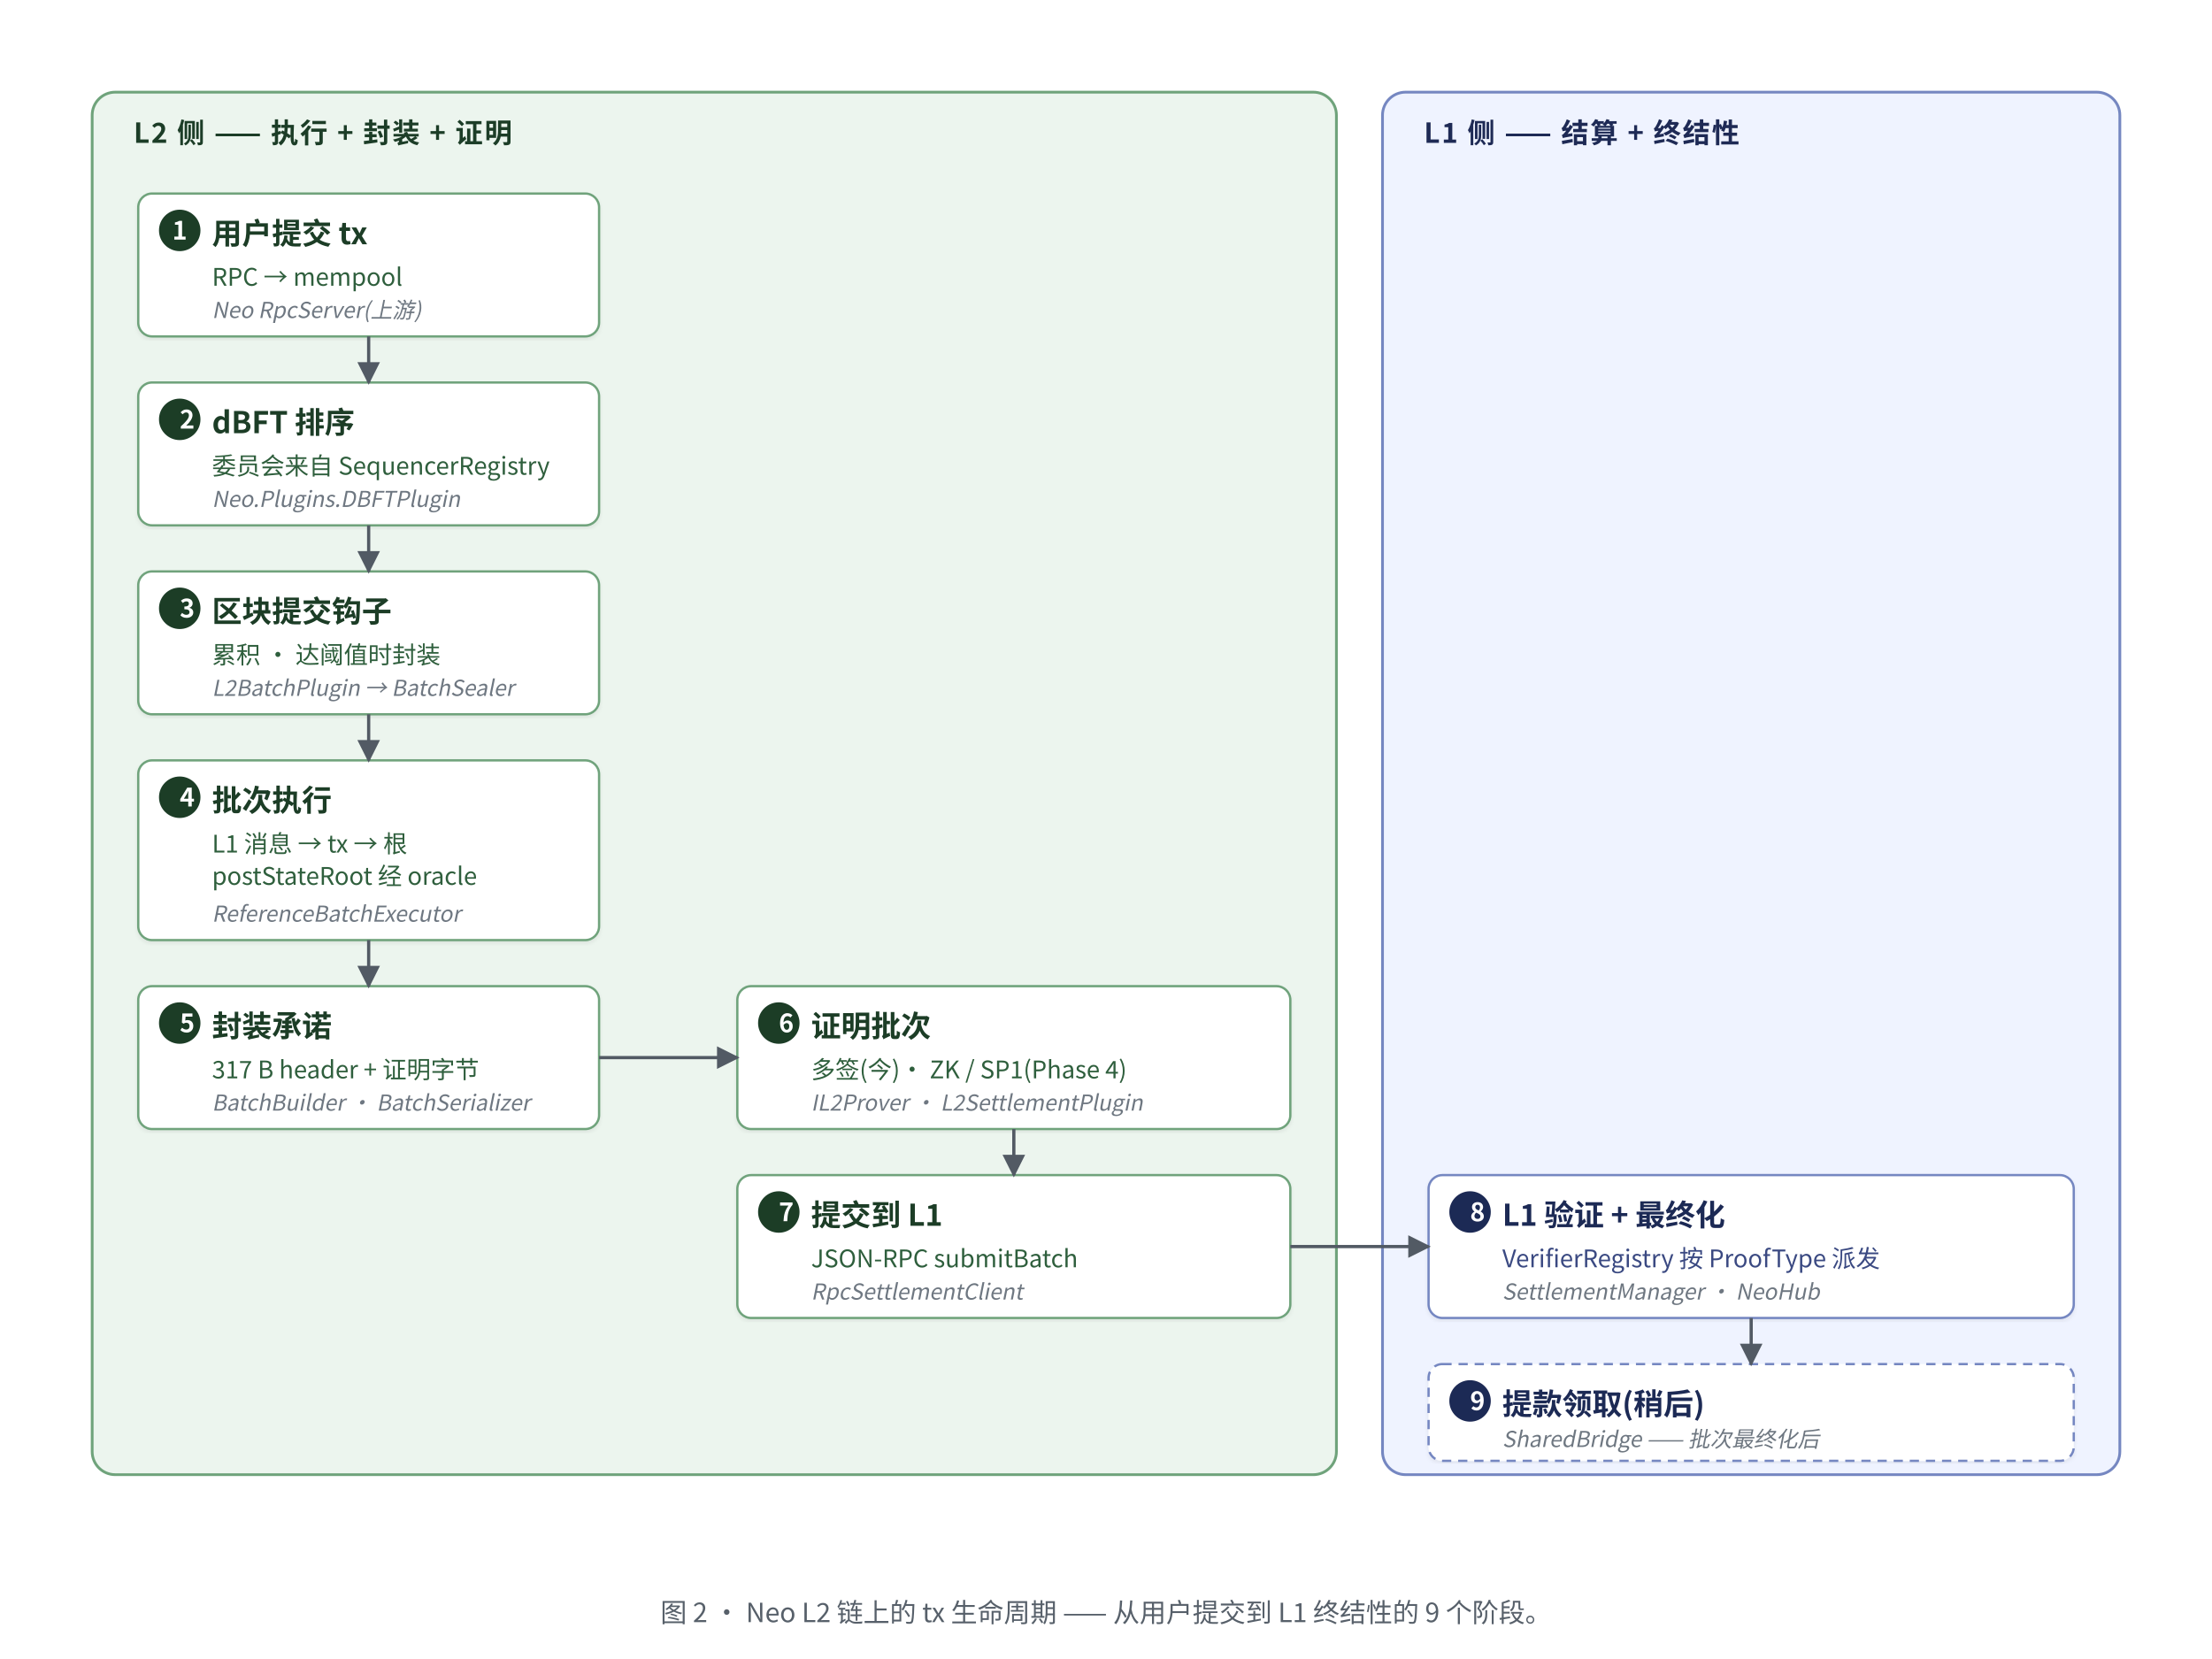
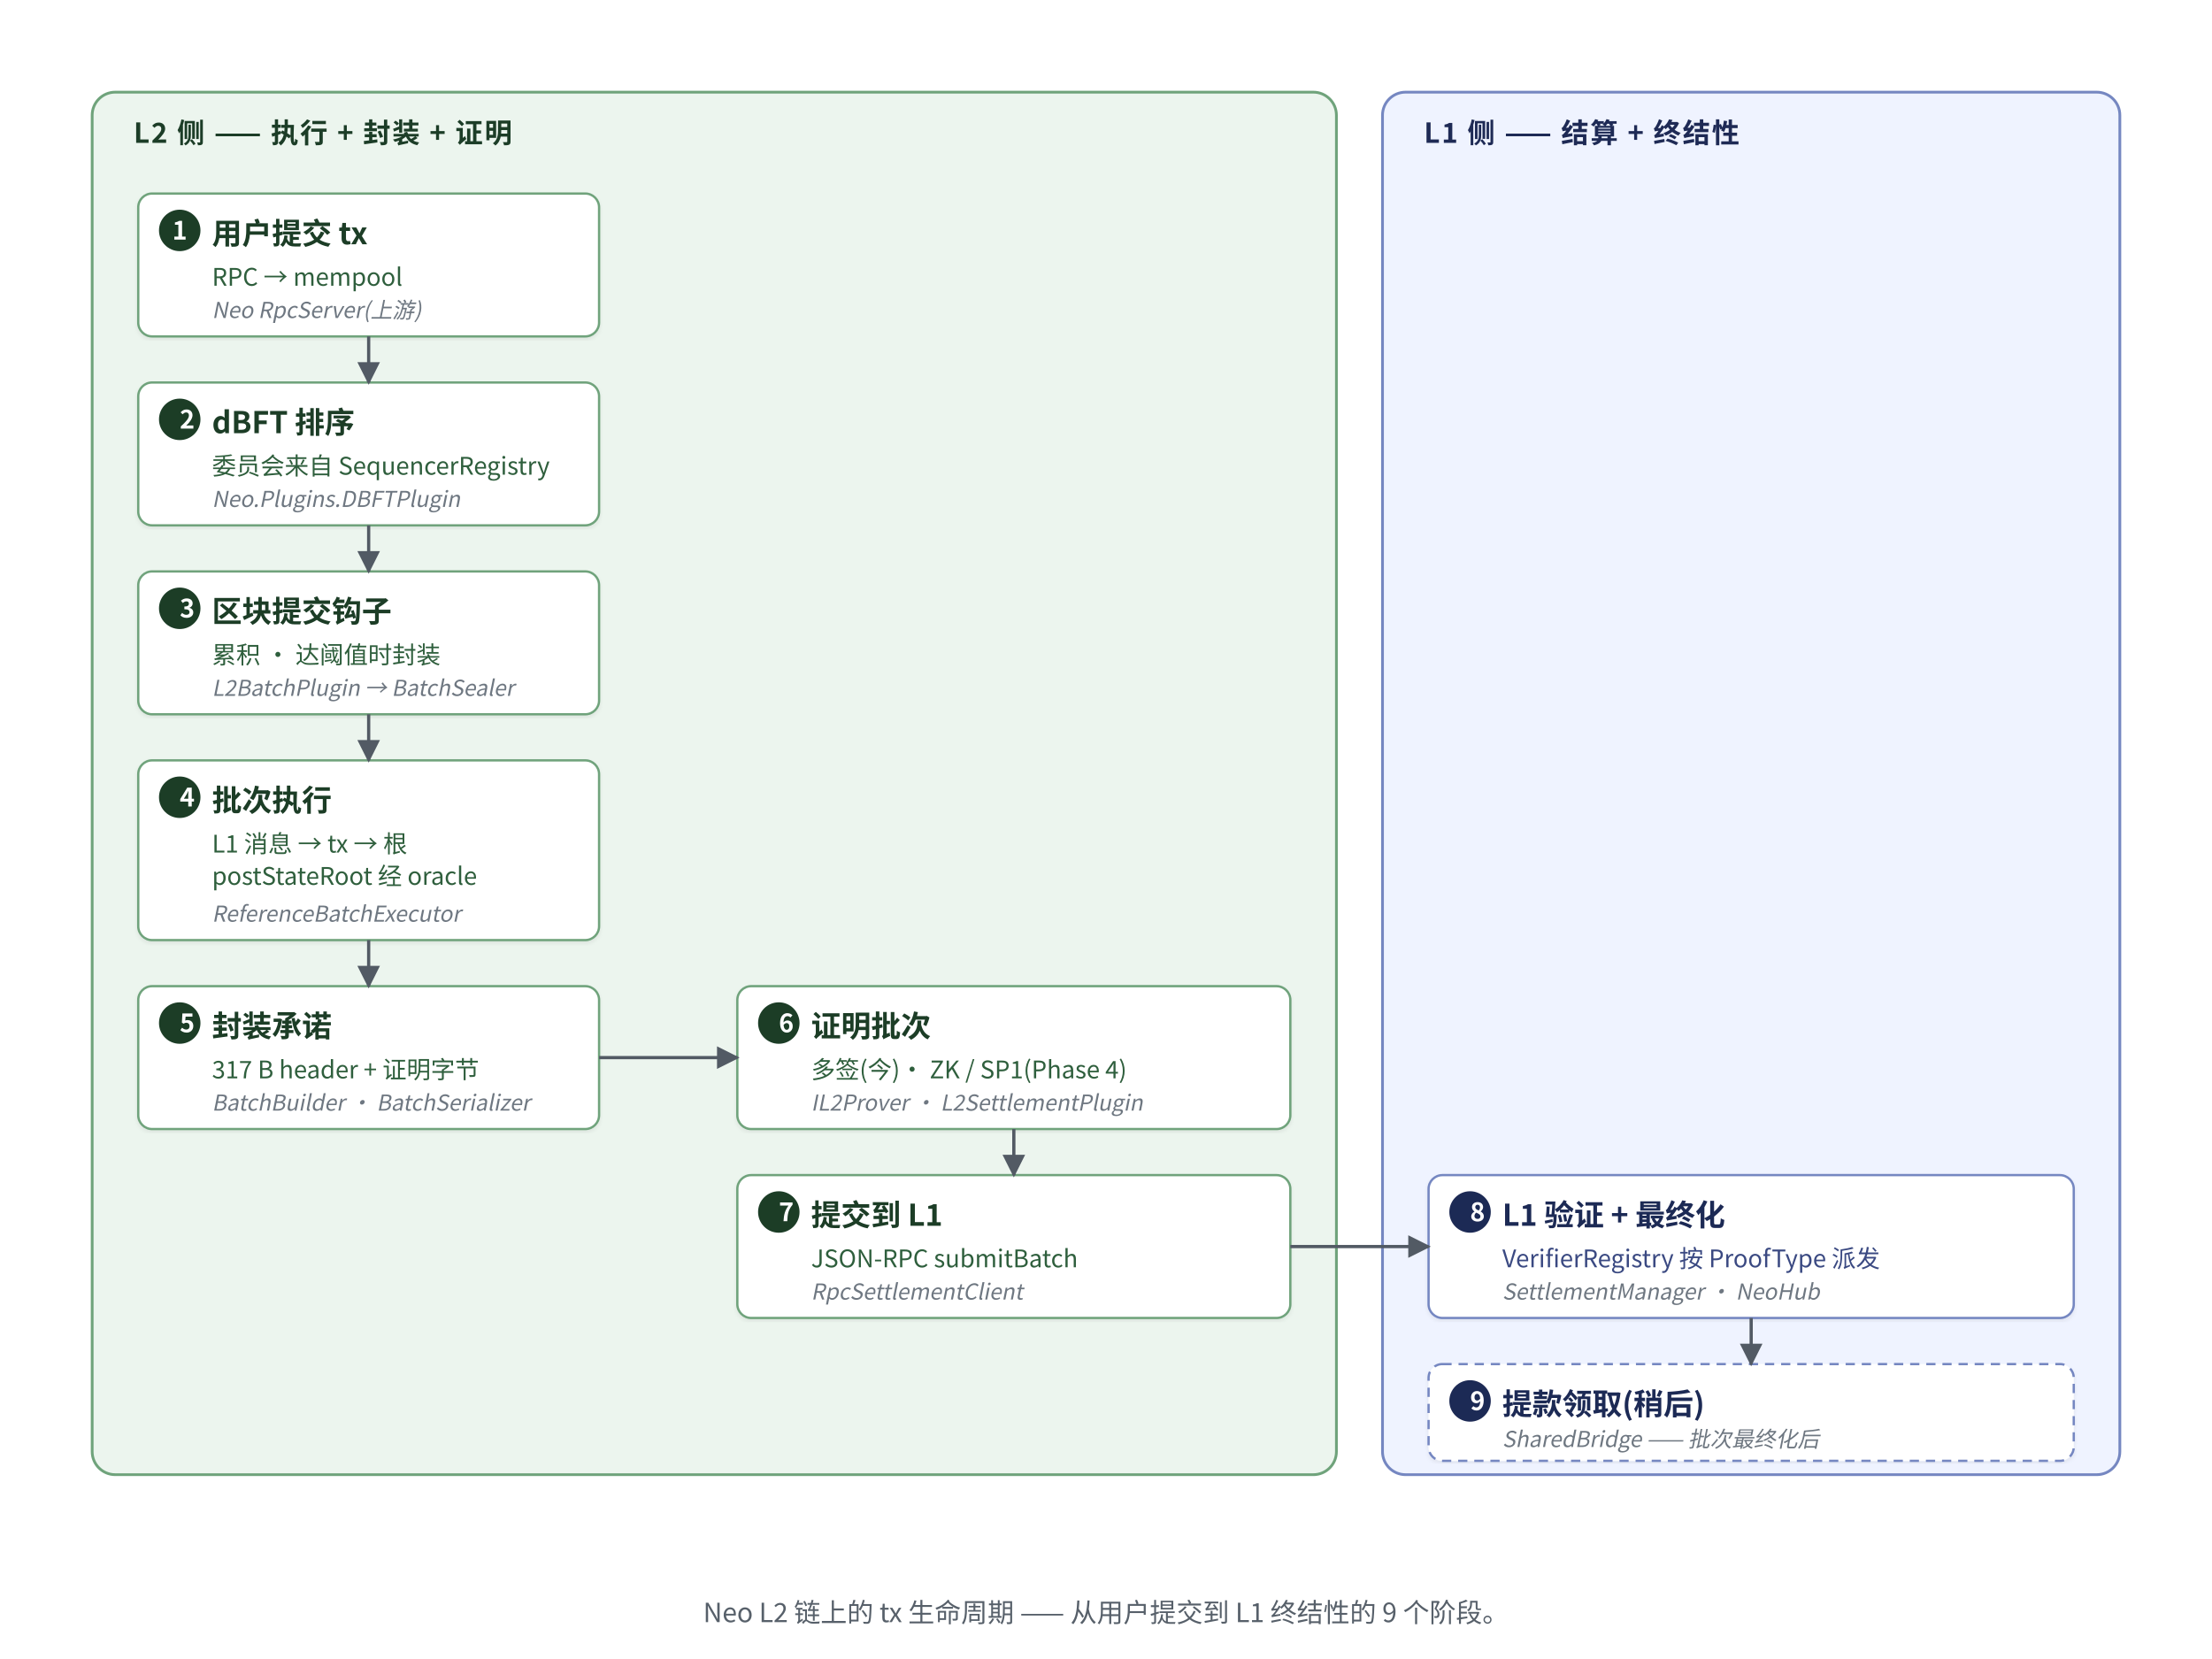
<svg xmlns="http://www.w3.org/2000/svg" viewBox="0 0 960 720" font-family="'Noto Sans CJK SC', 'Source Han Sans SC', 'WenQuanYi Zen Hei', 'Microsoft YaHei', sans-serif" role="img" aria-labelledby="title desc">
  <defs>
    <marker id="ah2" viewBox="0 0 10 10" refX="9" refY="5" markerWidth="7" markerHeight="7" orient="auto">
      <path d="M0,0 L10,5 L0,10 Z" fill="#525a64" />
    </marker>
    <filter id="card2" x="-2%" y="-3%" width="104%" height="106%">
      <feDropShadow dx="0" dy="1" stdDeviation="0.9" flood-color="#000" flood-opacity="0.07" />
    </filter>
    <style>
      .step-num     { font-size: 11px; font-weight: 700; letter-spacing: 0.6px; }
      .step-title   { font-size: 13px; font-weight: 600; }
      .step-sub     { font-size: 10.5px; }
      .step-tag     { font-size: 9.5px; font-style: italic; fill: #6e7781; }
      .lane-title   { font-size: 12px; font-weight: 700; letter-spacing: 0.7px; }
      .caption      { font-size: 11.5px; fill: #57606a; }
    </style>
  </defs>
  <rect width="960" height="720" fill="#ffffff" />
  <rect x="40" y="40" width="540" height="600" rx="10" fill="#ecf5ee" stroke="#6fa37b" stroke-width="1.2" />
  <text x="58" y="62" class="lane-title" fill="#1c3d27">L2 侧 —— 执行 + 封装 + 证明</text>
  <rect x="600" y="40" width="320" height="600" rx="10" fill="#eff3ff" stroke="#7587c1" stroke-width="1.2" />
  <text x="618" y="62" class="lane-title" fill="#1e2a55">L1 侧 —— 结算 + 终结性</text>
  <g filter="url(#card2)">
    <rect x="60" y="84" width="200" height="62" rx="6" fill="#fff" stroke="#6fa37b" />
    <circle cx="78" cy="100" r="9" fill="#1c3d27" />
    <text x="78" y="104" text-anchor="middle" class="step-num" fill="#fff">1</text>
    <text x="92" y="106" class="step-title" fill="#1c3d27">用户提交 tx</text>
    <text x="92" y="124" class="step-sub" fill="#2f5e3c">RPC → mempool</text>
    <text x="92" y="138" class="step-tag">Neo RpcServer(上游)</text>
  </g>
  <g filter="url(#card2)">
    <rect x="60" y="166" width="200" height="62" rx="6" fill="#fff" stroke="#6fa37b" />
    <circle cx="78" cy="182" r="9" fill="#1c3d27" />
    <text x="78" y="186" class="step-num" fill="#fff">2</text>
    <text x="92" y="188" class="step-title" fill="#1c3d27">dBFT 排序</text>
    <text x="92" y="206" class="step-sub" fill="#2f5e3c">委员会来自 SequencerRegistry</text>
    <text x="92" y="220" class="step-tag">Neo.Plugins.DBFTPlugin</text>
  </g>
  <g filter="url(#card2)">
    <rect x="60" y="248" width="200" height="62" rx="6" fill="#fff" stroke="#6fa37b" />
    <circle cx="78" cy="264" r="9" fill="#1c3d27" />
    <text x="78" y="268" class="step-num" fill="#fff">3</text>
    <text x="92" y="270" class="step-title" fill="#1c3d27">区块提交钩子</text>
    <text x="92" y="288" class="step-sub" fill="#2f5e3c">累积 · 达阈值时封装</text>
    <text x="92" y="302" class="step-tag">L2BatchPlugin → BatchSealer</text>
  </g>
  <g filter="url(#card2)">
    <rect x="60" y="330" width="200" height="78" rx="6" fill="#fff" stroke="#6fa37b" />
    <circle cx="78" cy="346" r="9" fill="#1c3d27" />
    <text x="78" y="350" class="step-num" fill="#fff">4</text>
    <text x="92" y="352" class="step-title" fill="#1c3d27">批次执行</text>
    <text x="92" y="370" class="step-sub" fill="#2f5e3c">L1 消息 → tx → 根</text>
    <text x="92" y="384" class="step-sub" fill="#2f5e3c">postStateRoot 经 oracle</text>
    <text x="92" y="400" class="step-tag">ReferenceBatchExecutor</text>
  </g>
  <g filter="url(#card2)">
    <rect x="60" y="428" width="200" height="62" rx="6" fill="#fff" stroke="#6fa37b" />
    <circle cx="78" cy="444" r="9" fill="#1c3d27" />
    <text x="78" y="448" class="step-num" fill="#fff">5</text>
    <text x="92" y="450" class="step-title" fill="#1c3d27">封装承诺</text>
    <text x="92" y="468" class="step-sub" fill="#2f5e3c">317 B header + 证明字节</text>
    <text x="92" y="482" class="step-tag">BatchBuilder · BatchSerializer</text>
  </g>
  <g filter="url(#card2)">
    <rect x="320" y="428" width="240" height="62" rx="6" fill="#fff" stroke="#6fa37b" />
    <circle cx="338" cy="444" r="9" fill="#1c3d27" />
    <text x="338" y="448" class="step-num" fill="#fff">6</text>
    <text x="352" y="450" class="step-title" fill="#1c3d27">证明批次</text>
    <text x="352" y="468" class="step-sub" fill="#2f5e3c">多签(今)· ZK / SP1(Phase 4)</text>
    <text x="352" y="482" class="step-tag">IL2Prover · L2SettlementPlugin</text>
  </g>
  <g filter="url(#card2)">
    <rect x="320" y="510" width="240" height="62" rx="6" fill="#fff" stroke="#6fa37b" />
    <circle cx="338" cy="526" r="9" fill="#1c3d27" />
    <text x="338" y="530" class="step-num" fill="#fff">7</text>
    <text x="352" y="532" class="step-title" fill="#1c3d27">提交到 L1</text>
    <text x="352" y="550" class="step-sub" fill="#2f5e3c">JSON-RPC submitBatch</text>
    <text x="352" y="564" class="step-tag">RpcSettlementClient</text>
  </g>
  <g filter="url(#card2)">
    <rect x="620" y="510" width="280" height="62" rx="6" fill="#fff" stroke="#7587c1" />
    <circle cx="638" cy="526" r="9" fill="#1e2a55" />
    <text x="638" y="530" class="step-num" fill="#fff">8</text>
    <text x="652" y="532" class="step-title" fill="#1e2a55">L1 验证 + 最终化</text>
    <text x="652" y="550" class="step-sub" fill="#3a4a82">VerifierRegistry 按 ProofType 派发</text>
    <text x="652" y="564" class="step-tag">SettlementManager · NeoHub</text>
  </g>
  <g filter="url(#card2)">
    <rect x="620" y="592" width="280" height="42" rx="6" fill="#fff" stroke="#7587c1" stroke-dasharray="4 3" />
    <circle cx="638" cy="608" r="9" fill="#1e2a55" />
    <text x="638" y="612" class="step-num" fill="#fff">9</text>
    <text x="652" y="614" class="step-title" fill="#1e2a55">提款领取(稍后)</text>
    <text x="652" y="628" class="step-tag">SharedBridge —— 批次最终化后</text>
  </g>
  <line x1="160" y1="146" x2="160" y2="166" stroke="#525a64" stroke-width="1.4" marker-end="url(#ah2)" />
  <line x1="160" y1="228" x2="160" y2="248" stroke="#525a64" stroke-width="1.4" marker-end="url(#ah2)" />
  <line x1="160" y1="310" x2="160" y2="330" stroke="#525a64" stroke-width="1.4" marker-end="url(#ah2)" />
  <line x1="160" y1="408" x2="160" y2="428" stroke="#525a64" stroke-width="1.4" marker-end="url(#ah2)" />
  <line x1="260" y1="459" x2="320" y2="459" stroke="#525a64" stroke-width="1.4" marker-end="url(#ah2)" />
  <line x1="440" y1="490" x2="440" y2="510" stroke="#525a64" stroke-width="1.4" marker-end="url(#ah2)" />
  <line x1="560" y1="541" x2="620" y2="541" stroke="#525a64" stroke-width="1.4" marker-end="url(#ah2)" />
  <line x1="760" y1="572" x2="760" y2="592" stroke="#525a64" stroke-width="1.4" marker-end="url(#ah2)" />
-   <text x="480" y="704" text-anchor="middle" class="caption">图 2 · Neo L2 链上的 tx 生命周期 —— 从用户提交到 L1 终结性的 9 个阶段。</text>
+   <text x="480" y="704" text-anchor="middle" class="caption">Neo L2 链上的 tx 生命周期 —— 从用户提交到 L1 终结性的 9 个阶段。</text>
</svg>
